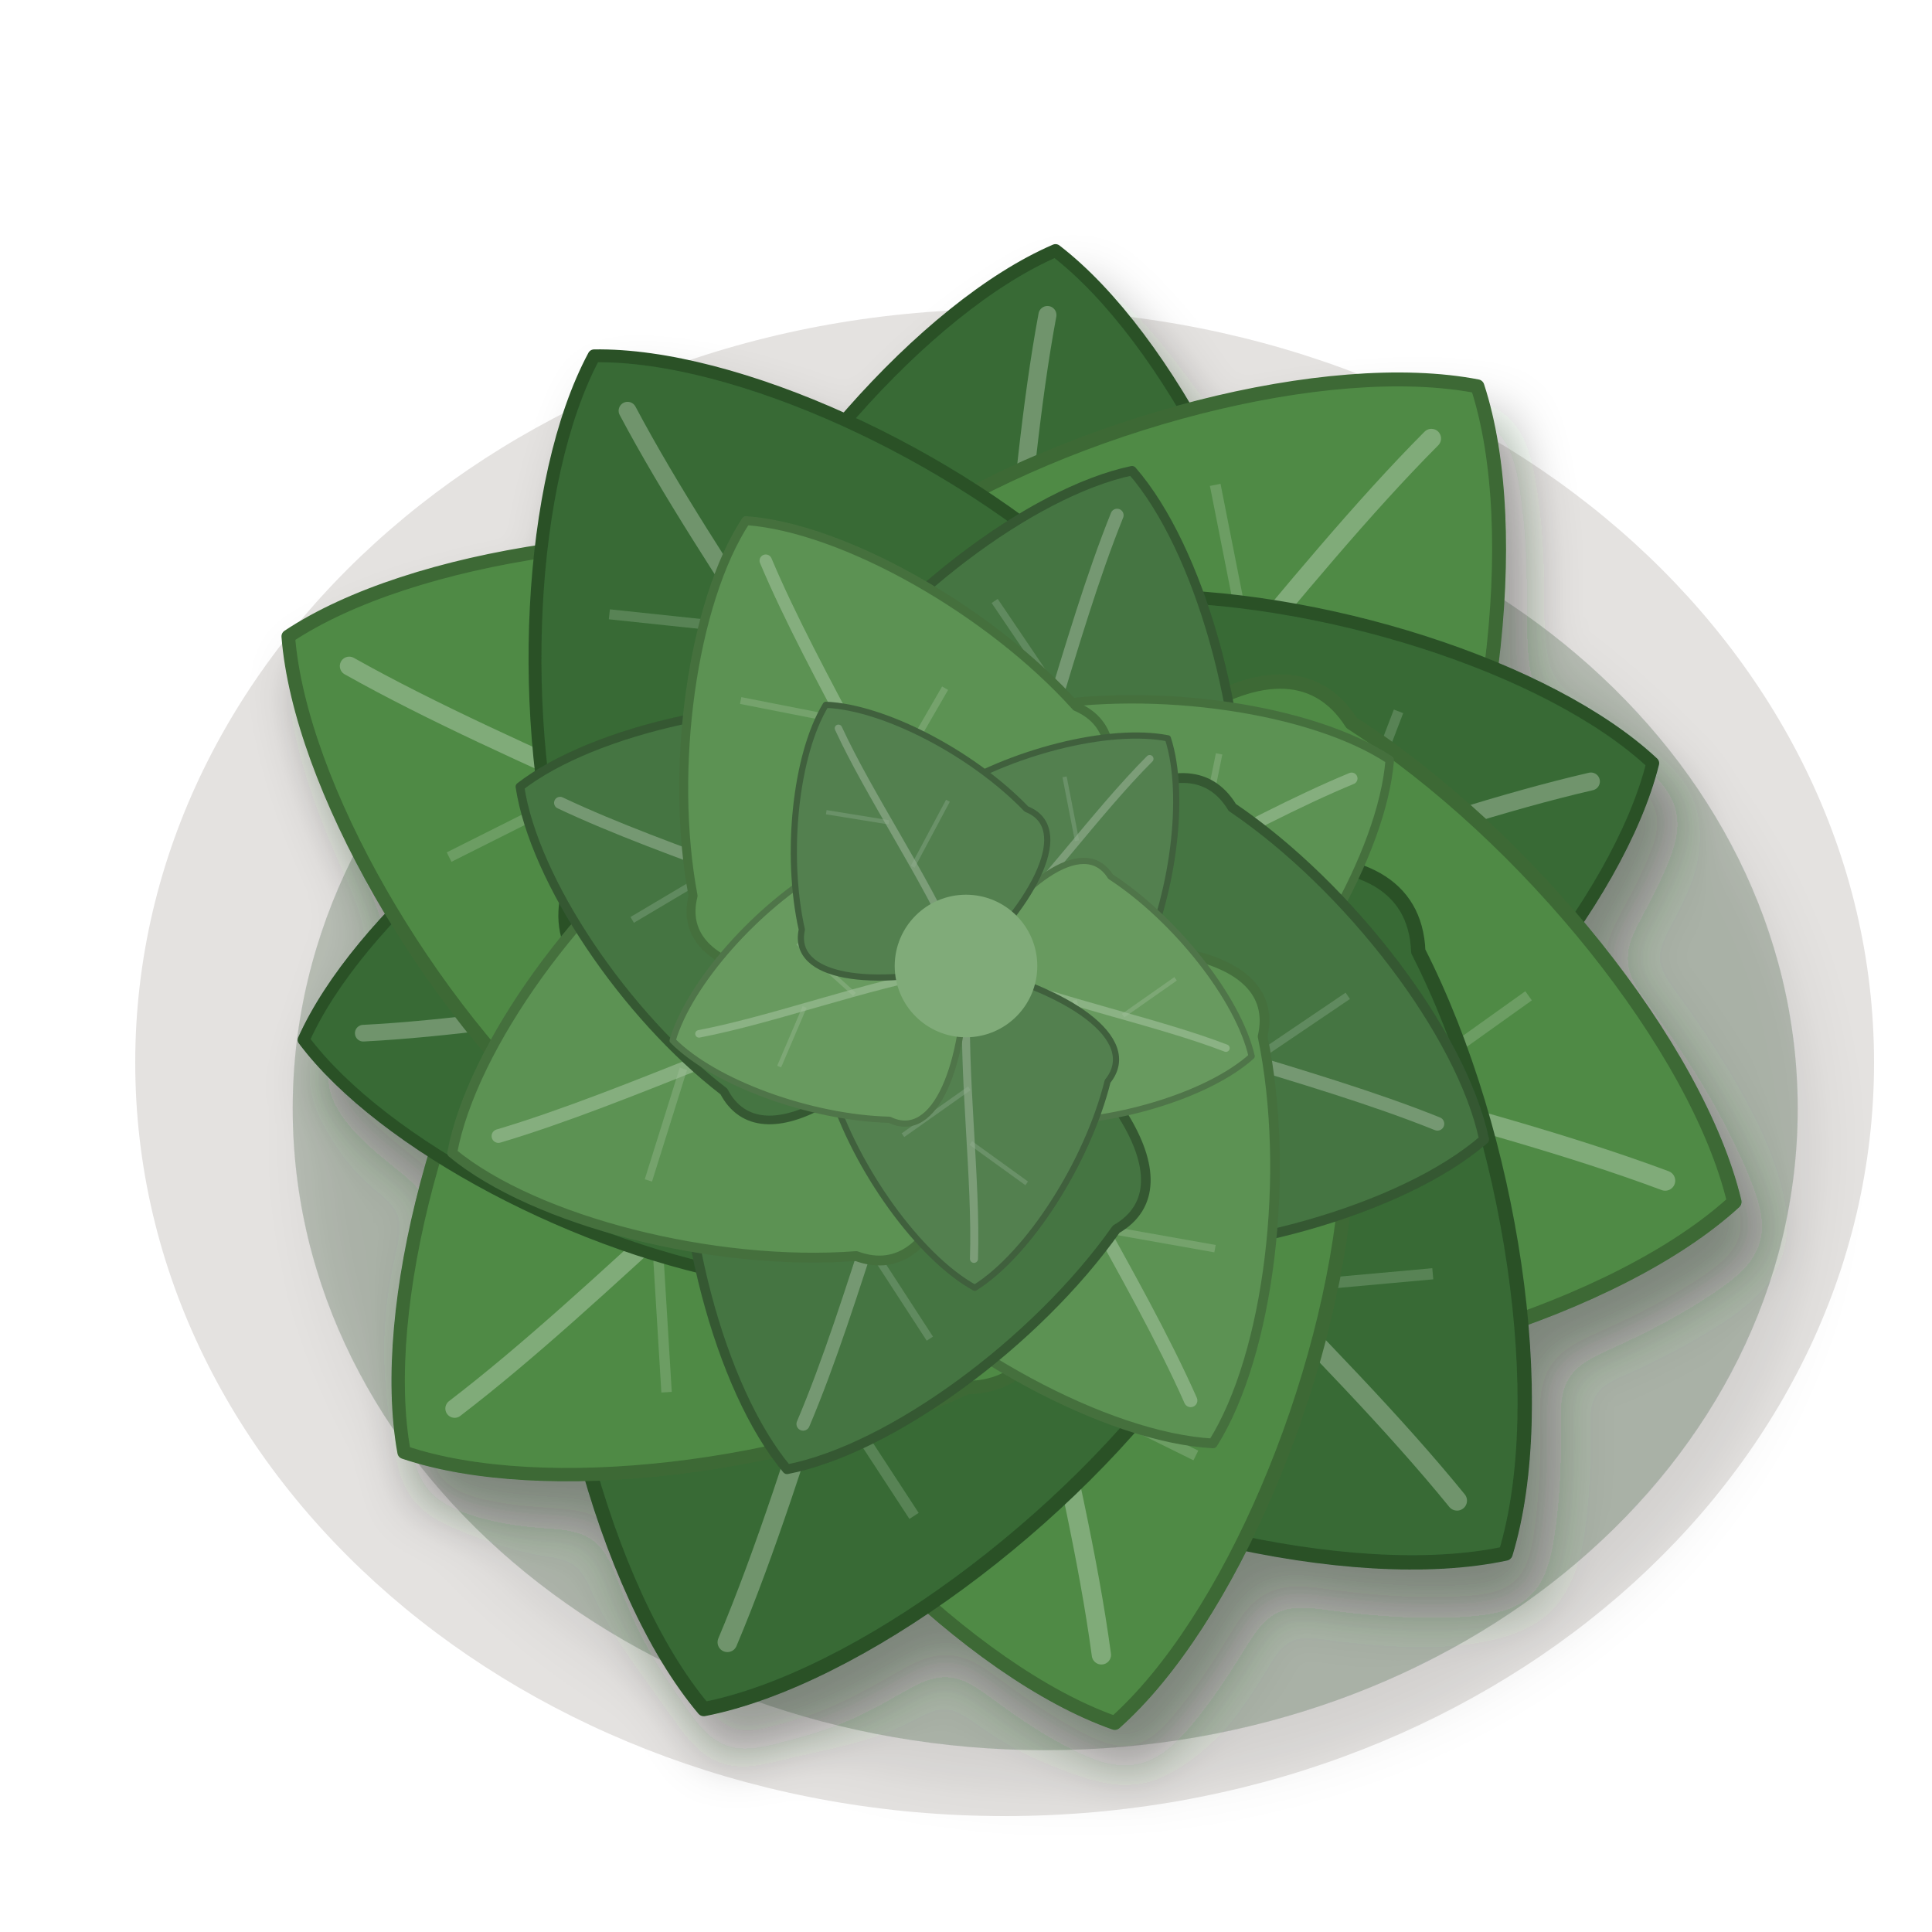
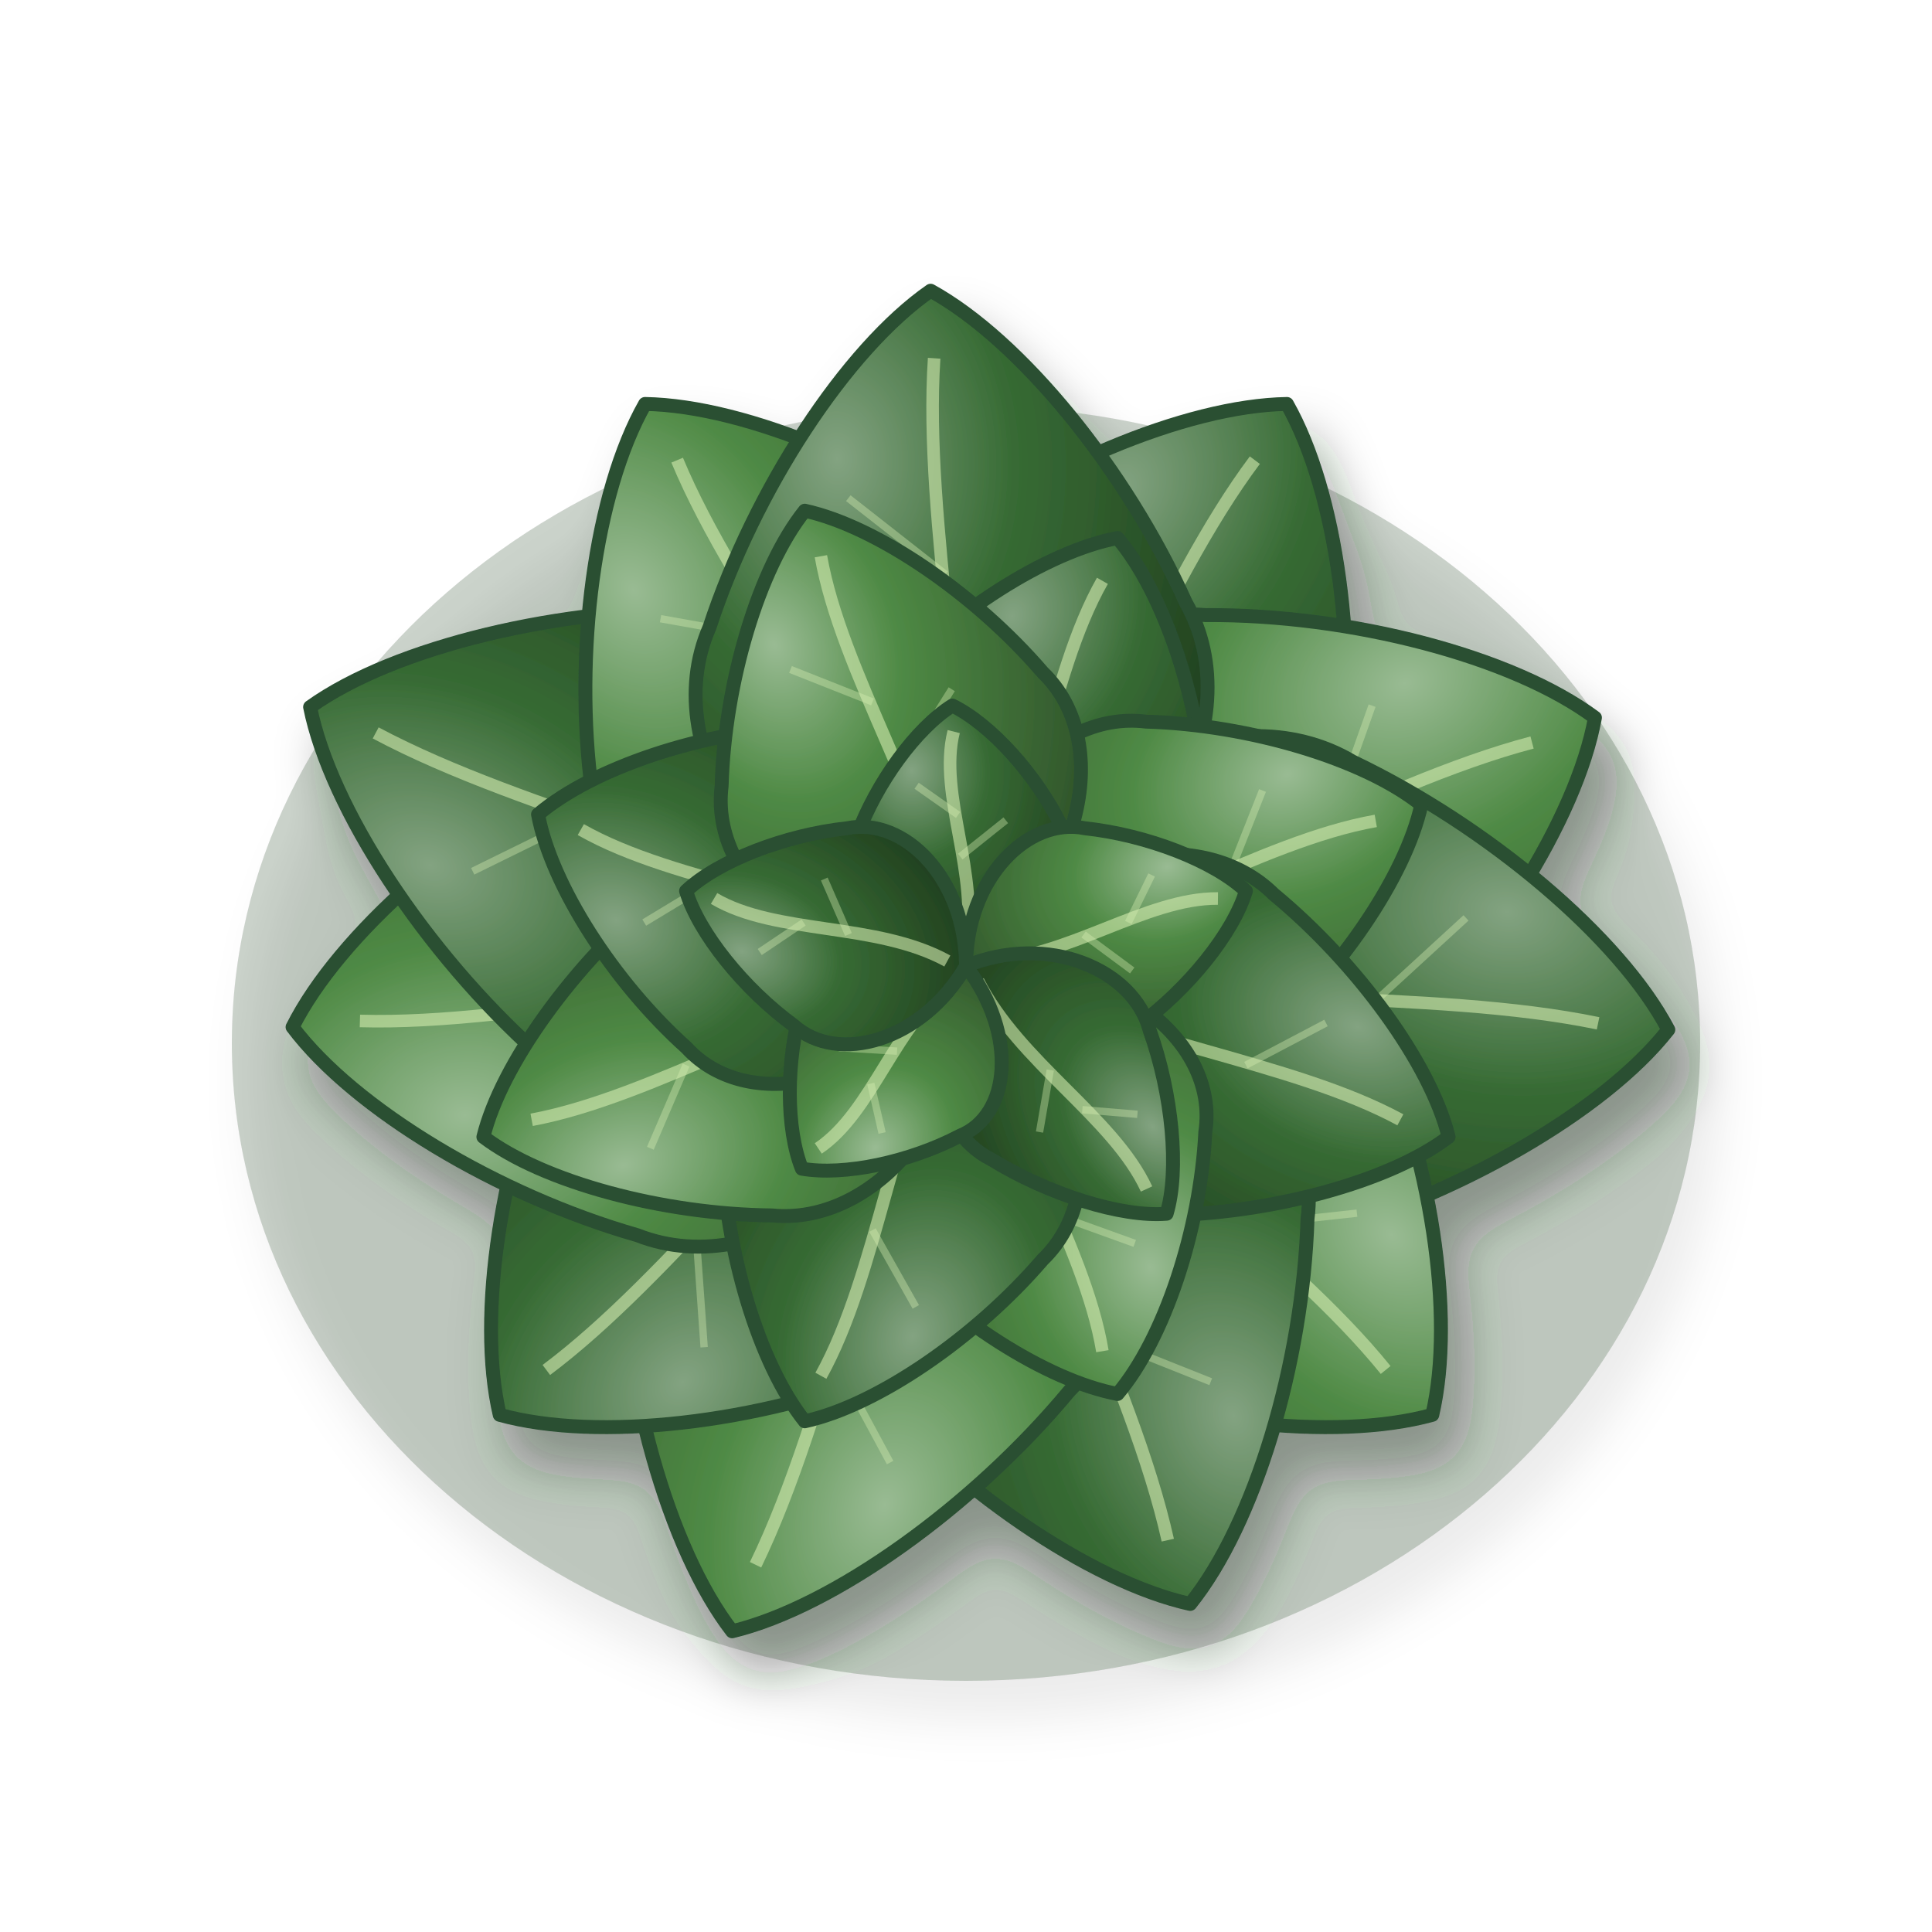
<svg xmlns="http://www.w3.org/2000/svg" viewBox="-50 -50 100 100" width="100" height="100" role="img" aria-label="Loboda">
-   <defs data-botanical-realism="v2">
-     <filter id="botanicalDepth" x="-28%" y="-28%" width="168%" height="176%" color-interpolation-filters="sRGB">
-       <feGaussianBlur in="SourceAlpha" stdDeviation="1.15" result="softAlpha" />
-       <feSpecularLighting in="softAlpha" surfaceScale="3.2" specularConstant="0.32" specularExponent="18" lighting-color="#fffbe8" result="specular">
-         <feDistantLight azimuth="225" elevation="58" />
-       </feSpecularLighting>
-       <feComposite in="specular" in2="SourceAlpha" operator="in" result="specularClipped" />
-       <feBlend in="SourceGraphic" in2="specularClipped" mode="screen" result="litPlant" />
-       <feDropShadow in="litPlant" dx="1.1" dy="2.1" stdDeviation="1.35" flood-color="#132315" flood-opacity="0.38" />
+   <defs>
+     <radialGradient id="leafA" cx="30%" cy="24%" r="82%">
+       <stop stop-color="#99bb93" />
+       <stop offset=".4" stop-color="#4f8a45" />
+       <stop offset="1" stop-color="#31562b" />
+     </radialGradient>
+     <radialGradient id="leafB" cx="30%" cy="24%" r="82%">
+       <stop stop-color="#83a381" />
+       <stop offset=".42" stop-color="#376b34" />
+       <stop offset="1" stop-color="#21401f" />
+     </radialGradient>
+     <radialGradient id="leafYoung">
+       <stop stop-color="#b9d0b5" />
+       <stop offset="1" stop-color="#4f8a45" />
+     </radialGradient>
+     <radialGradient id="fruitRed" cx="30%" cy="24%">
+       <stop stop-color="#ff9b83" />
+       <stop offset=".35" stop-color="#e34839" />
+       <stop offset="1" stop-color="#6d2026" />
+     </radialGradient>
+     <radialGradient id="fruitGreen" cx="30%" cy="24%">
+       <stop stop-color="#b6dc79" />
+       <stop offset=".4" stop-color="#5e9849" />
+       <stop offset="1" stop-color="#264a30" />
+     </radialGradient>
+     <radialGradient id="fruitOrange">
+       <stop stop-color="#ffd376" />
+       <stop offset=".42" stop-color="#e78934" />
+       <stop offset="1" stop-color="#7a321f" />
+     </radialGradient>
+     <radialGradient id="fruitPurple">
+       <stop stop-color="#c498ca" />
+       <stop offset=".42" stop-color="#70467e" />
+       <stop offset="1" stop-color="#2a193d" />
+     </radialGradient>
+     <radialGradient id="headGreen">
+       <stop stop-color="#a3c77c" />
+       <stop offset="1" stop-color="#456d43" />
+     </radialGradient>
+     <radialGradient id="headCream">
+       <stop stop-color="#fffcec" />
+       <stop offset="1" stop-color="#b8aa7b" />
+     </radialGradient>
+     <filter id="depth" x="-24%" y="-24%" width="160%" height="170%">
+       <feDropShadow dx="1" dy="2" stdDeviation="1.25" flood-color="#132315" flood-opacity=".38" />
    </filter>
  </defs>
-   <ellipse cx="2" cy="5" rx="45" ry="39" fill="#2f1d10" opacity=".13" />
-   <g class="plant-glyph plant-glyph--rosetta" style="isolation:isolate;filter:url(#botanicalDepth)">
-     <ellipse cx="4.1" cy="7.38" rx="38.95" ry="33.21" fill="#112718" opacity="0.2" />
-     <g transform="rotate(7.131157)">
-       <path d="M0 0 C11.568 -2.985 20.151 -8.975 16.046 -13.807       C13.434 -23.136 6.344 -33.585 0 -37.317       C-6.344 -33.585 -13.434 -23.136 -16.046 -13.807       C-20.151 -8.975 -11.568 -2.985 0 0Z" fill="#376b34" stroke="#2a5128" stroke-width="0.672" stroke-linejoin="round" />
-       <path d="M0 -1 C0.746 -12.688 -0.56 -24.629 0 -33.958" fill="none" stroke="#97b295" stroke-width="0.933" stroke-linecap="round" opacity=".58" />
-       <path d="M0 -14.18 L7.837 -19.405 M0 -20.524 L-6.344 -25.375" fill="none" stroke="#97b295" stroke-width="0.522" opacity=".34" />
+   <g filter="url(#depth)" style="isolation:isolate">
+     <ellipse cy="4" rx="38" ry="33" fill="#122415" opacity=".2" />
+     <g transform="rotate(29.72727)">
+       <path d="M0 0 C10.234 -2.68 15.502 -11.39 12.341 -17.42 C9.632 -24.12 4.515 -30.82 0 -33.5 C-4.515 -30.82 -9.632 -24.12 -12.341 -17.42 C-15.502 -11.39 -10.234 -2.68 0 0Z" fill="url(#leafB)" stroke="#294f31" stroke-width=".72" stroke-linejoin="round" />
+       <path d="M0 -1 C1 -11.39 -1 -22.11 0 -30.15" fill="none" stroke="#d8efb2" stroke-width=".65" opacity=".58" />
+       <path d="M0 -14.07 L5.719 -18.425 M0 -19.43 L-4.816 -23.45" stroke="#d8efb2" stroke-width=".38" opacity=".38" />
    </g>
-     <g transform="rotate(41.42047)">
-       <path d="M0 0 C12.404 -3.201 21.607 -9.623 17.205 -14.804       C14.404 -24.808 6.802 -36.011 0 -40.012       C-6.802 -36.011 -14.404 -24.808 -17.205 -14.804       C-21.607 -9.623 -12.404 -3.201 0 0Z" fill="#4f8a45" stroke="#3c6934" stroke-width="0.72" stroke-linejoin="round" />
-       <path d="M0 -1 C0.8 -13.604 -0.6 -26.408 0 -36.411" fill="none" stroke="#a3c29e" stroke-width="1" stroke-linecap="round" opacity=".58" />
-       <path d="M0 -15.205 L8.403 -20.806 M0 -22.007 L-6.802 -27.208" fill="none" stroke="#a3c29e" stroke-width="0.56" opacity=".34" />
+     <g transform="rotate(68.45455)">
+       <path d="M0 0 C10.234 -2.8 15.502 -11.9 12.341 -18.2 C9.632 -25.2 4.515 -32.2 0 -35 C-4.515 -32.2 -9.632 -25.2 -12.341 -18.2 C-15.502 -11.9 -10.234 -2.8 0 0Z" fill="url(#leafA)" stroke="#294f31" stroke-width=".72" stroke-linejoin="round" />
+       <path d="M0 -1 C1 -11.9 -1 -23.1 0 -31.5" fill="none" stroke="#d8efb2" stroke-width=".65" opacity=".58" />
+       <path d="M0 -14.7 L5.719 -19.25 M0 -20.3 L-4.816 -24.5" stroke="#d8efb2" stroke-width=".38" opacity=".38" />
    </g>
-     <g transform="rotate(73.54881)">
-       <path d="M0 0 C11.49 -2.965 20.014 -8.914 15.937 -13.713       C13.343 -22.979 6.301 -33.357 0 -37.063       C-6.301 -33.357 -13.343 -22.979 -15.937 -13.713       C-20.014 -8.914 -11.49 -2.965 0 0Z" fill="#376b34" stroke="#2a5128" stroke-width="0.667" stroke-linejoin="round" />
-       <path d="M0 -1 C0.741 -12.601 -0.556 -24.462 0 -33.727" fill="none" stroke="#97b295" stroke-width="0.927" stroke-linecap="round" opacity=".58" />
-       <path d="M0 -14.084 L7.783 -19.273 M0 -20.385 L-6.301 -25.203" fill="none" stroke="#97b295" stroke-width="0.519" opacity=".34" />
+     <g transform="rotate(95.18182)">
+       <path d="M0 0 C10.234 -2.92 15.502 -12.41 12.341 -18.98 C9.632 -26.28 4.515 -33.58 0 -36.5 C-4.515 -33.58 -9.632 -26.28 -12.341 -18.98 C-15.502 -12.41 -10.234 -2.92 0 0Z" fill="url(#leafB)" stroke="#294f31" stroke-width=".72" stroke-linejoin="round" />
+       <path d="M0 -1 C1 -12.41 -1 -24.09 0 -32.85" fill="none" stroke="#d8efb2" stroke-width=".65" opacity=".58" />
+       <path d="M0 -15.33 L5.719 -20.075 M0 -21.17 L-4.816 -25.55" stroke="#d8efb2" stroke-width=".38" opacity=".38" />
    </g>
-     <g transform="rotate(107.0675)">
-       <path d="M0 0 C12.896 -3.328 22.465 -10.005 17.889 -15.392       C14.976 -25.793 7.072 -37.441 0 -41.601       C-7.072 -37.441 -14.976 -25.793 -17.889 -15.392       C-22.465 -10.005 -12.896 -3.328 0 0Z" fill="#4f8a45" stroke="#3c6934" stroke-width="0.749" stroke-linejoin="round" />
-       <path d="M0 -1 C0.832 -14.144 -0.624 -27.457 0 -37.857" fill="none" stroke="#a3c29e" stroke-width="1.04" stroke-linecap="round" opacity=".58" />
-       <path d="M0 -15.808 L8.736 -21.633 M0 -22.881 L-7.072 -28.289" fill="none" stroke="#a3c29e" stroke-width="0.582" opacity=".34" />
+     <g transform="rotate(133.9091)">
+       <path d="M0 0 C10.234 -2.68 15.502 -11.39 12.341 -17.42 C9.632 -24.12 4.515 -30.82 0 -33.5 C-4.515 -30.82 -9.632 -24.12 -12.341 -17.42 C-15.502 -11.39 -10.234 -2.68 0 0Z" fill="url(#leafA)" stroke="#294f31" stroke-width=".72" stroke-linejoin="round" />
+       <path d="M0 -1 C1 -11.39 -1 -22.11 0 -30.15" fill="none" stroke="#d8efb2" stroke-width=".65" opacity=".58" />
+       <path d="M0 -14.07 L5.719 -18.425 M0 -19.43 L-4.816 -23.45" stroke="#d8efb2" stroke-width=".38" opacity=".38" />
    </g>
-     <g transform="rotate(137.4345)">
-       <path d="M0 0 C12.799 -3.303 22.296 -9.93 17.754 -15.277       C14.864 -25.599 7.019 -37.16 0 -41.289       C-7.019 -37.16 -14.864 -25.599 -17.754 -15.277       C-22.296 -9.93 -12.799 -3.303 0 0Z" fill="#376b34" stroke="#2a5128" stroke-width="0.743" stroke-linejoin="round" />
-       <path d="M0 -1 C0.826 -14.038 -0.619 -27.251 0 -37.573" fill="none" stroke="#97b295" stroke-width="1.032" stroke-linecap="round" opacity=".58" />
-       <path d="M0 -15.69 L8.671 -21.47 M0 -22.709 L-7.019 -28.076" fill="none" stroke="#97b295" stroke-width="0.578" opacity=".34" />
+     <g transform="rotate(160.6364)">
+       <path d="M0 0 C10.234 -2.8 15.502 -11.9 12.341 -18.2 C9.632 -25.2 4.515 -32.2 0 -35 C-4.515 -32.2 -9.632 -25.2 -12.341 -18.2 C-15.502 -11.9 -10.234 -2.8 0 0Z" fill="url(#leafB)" stroke="#294f31" stroke-width=".72" stroke-linejoin="round" />
+       <path d="M0 -1 C1 -11.9 -1 -23.1 0 -31.5" fill="none" stroke="#d8efb2" stroke-width=".65" opacity=".58" />
+       <path d="M0 -14.7 L5.719 -19.25 M0 -20.3 L-4.816 -24.5" stroke="#d8efb2" stroke-width=".38" opacity=".38" />
    </g>
-     <g transform="rotate(168.8801)">
-       <path d="M0 0 C12.379 -3.195 21.563 -9.604 17.171 -14.775       C14.375 -24.758 6.788 -35.939 0 -39.932       C-6.788 -35.939 -14.375 -24.758 -17.171 -14.775       C-21.563 -9.604 -12.379 -3.195 0 0Z" fill="#4f8a45" stroke="#3c6934" stroke-width="0.719" stroke-linejoin="round" />
-       <path d="M0 -1 C0.799 -13.577 -0.599 -26.355 0 -36.338" fill="none" stroke="#a3c29e" stroke-width="0.998" stroke-linecap="round" opacity=".58" />
-       <path d="M0 -15.174 L8.386 -20.765 M0 -21.962 L-6.788 -27.154" fill="none" stroke="#a3c29e" stroke-width="0.559" opacity=".34" />
+     <g transform="rotate(199.3636)">
+       <path d="M0 0 C10.234 -2.92 15.502 -12.41 12.341 -18.98 C9.632 -26.28 4.515 -33.58 0 -36.5 C-4.515 -33.58 -9.632 -26.28 -12.341 -18.98 C-15.502 -12.41 -10.234 -2.92 0 0Z" fill="url(#leafA)" stroke="#294f31" stroke-width=".72" stroke-linejoin="round" />
+       <path d="M0 -1 C1 -12.41 -1 -24.09 0 -32.85" fill="none" stroke="#d8efb2" stroke-width=".65" opacity=".58" />
+       <path d="M0 -15.33 L5.719 -20.075 M0 -21.17 L-4.816 -25.55" stroke="#d8efb2" stroke-width=".38" opacity=".38" />
    </g>
-     <g transform="rotate(199.4341)">
-       <path d="M0 0 C12.644 -3.263 22.025 -9.809 17.539 -15.092       C14.684 -25.289 6.934 -36.709 0 -40.788       C-6.934 -36.709 -14.684 -25.289 -17.539 -15.092       C-22.025 -9.809 -12.644 -3.263 0 0Z" fill="#376b34" stroke="#2a5128" stroke-width="0.734" stroke-linejoin="round" />
-       <path d="M0 -1 C0.816 -13.868 -0.612 -26.92 0 -37.117" fill="none" stroke="#97b295" stroke-width="1.02" stroke-linecap="round" opacity=".58" />
-       <path d="M0 -15.499 L8.565 -21.21 M0 -22.433 L-6.934 -27.736" fill="none" stroke="#97b295" stroke-width="0.571" opacity=".34" />
+     <g transform="rotate(226.0909)">
+       <path d="M0 0 C10.234 -2.68 15.502 -11.39 12.341 -17.42 C9.632 -24.12 4.515 -30.82 0 -33.5 C-4.515 -30.82 -9.632 -24.12 -12.341 -17.42 C-15.502 -11.39 -10.234 -2.68 0 0Z" fill="url(#leafB)" stroke="#294f31" stroke-width=".72" stroke-linejoin="round" />
+       <path d="M0 -1 C1 -11.39 -1 -22.11 0 -30.15" fill="none" stroke="#d8efb2" stroke-width=".65" opacity=".58" />
+       <path d="M0 -14.07 L5.719 -18.425 M0 -19.43 L-4.816 -23.45" stroke="#d8efb2" stroke-width=".38" opacity=".38" />
    </g>
-     <g transform="rotate(229.1272)">
-       <path d="M0 0 C11.924 -3.077 20.771 -9.251 16.54 -14.232       C13.847 -23.848 6.539 -34.618 0 -38.465       C-6.539 -34.618 -13.847 -23.848 -16.54 -14.232       C-20.771 -9.251 -11.924 -3.077 0 0Z" fill="#4f8a45" stroke="#3c6934" stroke-width="0.692" stroke-linejoin="round" />
-       <path d="M0 -1 C0.769 -13.078 -0.577 -25.387 0 -35.003" fill="none" stroke="#a3c29e" stroke-width="0.962" stroke-linecap="round" opacity=".58" />
-       <path d="M0 -14.617 L8.078 -20.002 M0 -21.156 L-6.539 -26.156" fill="none" stroke="#a3c29e" stroke-width="0.539" opacity=".34" />
+     <g transform="rotate(264.8182)">
+       <path d="M0 0 C10.234 -2.8 15.502 -11.9 12.341 -18.2 C9.632 -25.2 4.515 -32.2 0 -35 C-4.515 -32.2 -9.632 -25.2 -12.341 -18.2 C-15.502 -11.9 -10.234 -2.8 0 0Z" fill="url(#leafA)" stroke="#294f31" stroke-width=".72" stroke-linejoin="round" />
+       <path d="M0 -1 C1 -11.9 -1 -23.1 0 -31.5" fill="none" stroke="#d8efb2" stroke-width=".65" opacity=".58" />
+       <path d="M0 -14.7 L5.719 -19.25 M0 -20.3 L-4.816 -24.5" stroke="#d8efb2" stroke-width=".38" opacity=".38" />
    </g>
-     <g transform="rotate(263.6395)">
-       <path d="M0 0 C10.694 -2.76 18.627 -8.296 14.833 -12.763       C12.418 -21.387 5.864 -31.046 0 -34.495       C-5.864 -31.046 -12.418 -21.387 -14.833 -12.763       C-18.627 -8.296 -10.694 -2.76 0 0Z" fill="#376b34" stroke="#2a5128" stroke-width="0.621" stroke-linejoin="round" />
-       <path d="M0 -1 C0.69 -11.728 -0.517 -22.767 0 -31.391" fill="none" stroke="#97b295" stroke-width="0.862" stroke-linecap="round" opacity=".58" />
-       <path d="M0 -13.108 L7.244 -17.938 M0 -18.972 L-5.864 -23.457" fill="none" stroke="#97b295" stroke-width="0.483" opacity=".34" />
+     <g transform="rotate(291.5455)">
+       <path d="M0 0 C10.234 -2.92 15.502 -12.41 12.341 -18.98 C9.632 -26.28 4.515 -33.58 0 -36.5 C-4.515 -33.58 -9.632 -26.28 -12.341 -18.98 C-15.502 -12.41 -10.234 -2.92 0 0Z" fill="url(#leafB)" stroke="#294f31" stroke-width=".72" stroke-linejoin="round" />
+       <path d="M0 -1 C1 -12.41 -1 -24.09 0 -32.85" fill="none" stroke="#d8efb2" stroke-width=".65" opacity=".58" />
+       <path d="M0 -15.33 L5.719 -20.075 M0 -21.17 L-4.816 -25.55" stroke="#d8efb2" stroke-width=".38" opacity=".38" />
    </g>
-     <g transform="rotate(295.9334)">
-       <path d="M0 0 C12.093 -3.121 21.065 -9.382 16.774 -14.433       C14.043 -24.185 6.631 -35.108 0 -39.008       C-6.631 -35.108 -14.043 -24.185 -16.774 -14.433       C-21.065 -9.382 -12.093 -3.121 0 0Z" fill="#4f8a45" stroke="#3c6934" stroke-width="0.702" stroke-linejoin="round" />
-       <path d="M0 -1 C0.78 -13.263 -0.585 -25.746 0 -35.498" fill="none" stroke="#a3c29e" stroke-width="0.975" stroke-linecap="round" opacity=".58" />
-       <path d="M0 -14.823 L8.192 -20.284 M0 -21.455 L-6.631 -26.526" fill="none" stroke="#a3c29e" stroke-width="0.546" opacity=".34" />
+     <g transform="rotate(330.2727)">
+       <path d="M0 0 C10.234 -2.68 15.502 -11.39 12.341 -17.42 C9.632 -24.12 4.515 -30.82 0 -33.5 C-4.515 -30.82 -9.632 -24.12 -12.341 -17.42 C-15.502 -11.39 -10.234 -2.68 0 0Z" fill="url(#leafA)" stroke="#294f31" stroke-width=".72" stroke-linejoin="round" />
+       <path d="M0 -1 C1 -11.39 -1 -22.11 0 -30.15" fill="none" stroke="#d8efb2" stroke-width=".65" opacity=".58" />
+       <path d="M0 -14.07 L5.719 -18.425 M0 -19.43 L-4.816 -23.45" stroke="#d8efb2" stroke-width=".38" opacity=".38" />
    </g>
-     <g transform="rotate(328.6369)">
-       <path d="M0 0 C11.466 -2.959 19.973 -8.895 15.904 -13.685       C13.315 -22.931 6.288 -33.288 0 -36.986       C-6.288 -33.288 -13.315 -22.931 -15.904 -13.685       C-19.973 -8.895 -11.466 -2.959 0 0Z" fill="#376b34" stroke="#2a5128" stroke-width="0.666" stroke-linejoin="round" />
-       <path d="M0 -1 C0.74 -12.575 -0.555 -24.411 0 -33.657" fill="none" stroke="#97b295" stroke-width="0.925" stroke-linecap="round" opacity=".58" />
-       <path d="M0 -14.055 L7.767 -19.233 M0 -20.342 L-6.288 -25.151" fill="none" stroke="#97b295" stroke-width="0.518" opacity=".34" />
+     <g transform="rotate(357)">
+       <path d="M0 0 C10.234 -2.8 15.502 -11.9 12.341 -18.2 C9.632 -25.2 4.515 -32.2 0 -35 C-4.515 -32.2 -9.632 -25.2 -12.341 -18.2 C-15.502 -11.9 -10.234 -2.8 0 0Z" fill="url(#leafB)" stroke="#294f31" stroke-width=".72" stroke-linejoin="round" />
+       <path d="M0 -1 C1 -11.9 -1 -23.1 0 -31.5" fill="none" stroke="#d8efb2" stroke-width=".65" opacity=".58" />
+       <path d="M0 -14.7 L5.719 -19.25 M0 -20.3 L-4.816 -24.5" stroke="#d8efb2" stroke-width=".38" opacity=".38" />
    </g>
-     <g transform="rotate(18.52928)">
-       <path d="M0 0 C8.382 -2.163 14.601 -6.503 11.627 -10.005       C9.734 -16.764 4.597 -24.335 0 -27.039       C-4.597 -24.335 -9.734 -16.764 -11.627 -10.005       C-14.601 -6.503 -8.382 -2.163 0 0Z" fill="#457542" stroke="#345932" stroke-width="0.487" stroke-linejoin="round" />
-       <path d="M0 -1 C0.541 -9.193 -0.406 -17.846 0 -24.606" fill="none" stroke="#97b295" stroke-width="0.676" stroke-linecap="round" opacity=".58" />
-       <path d="M0 -10.275 L5.678 -14.06 M0 -14.872 L-4.597 -18.387" fill="none" stroke="#97b295" stroke-width="0.379" opacity=".34" />
+     <g transform="rotate(19.5)">
+       <path d="M0 0 C7.31 -1.88 11.072 -7.99 8.815 -12.22 C6.88 -16.92 3.225 -21.62 0 -23.5 C-3.225 -21.62 -6.88 -16.92 -8.815 -12.22 C-11.072 -7.99 -7.31 -1.88 0 0Z" fill="url(#leafB)" stroke="#294f31" stroke-width=".72" stroke-linejoin="round" />
+       <path d="M0 -1 C1 -7.99 -1 -15.51 0 -21.15" fill="none" stroke="#d8efb2" stroke-width=".65" opacity=".58" />
+       <path d="M0 -9.87 L4.085 -12.925 M0 -13.63 L-3.44 -16.45" stroke="#d8efb2" stroke-width=".38" opacity=".38" />
    </g>
-     <g transform="rotate(64.06445)">
-       <path d="M0 0 C7.561 -1.951 13.17 -5.866 10.488 -9.024       C8.78 -15.122 4.146 -21.951 0 -24.39       C-4.146 -21.951 -8.78 -15.122 -10.488 -9.024       C-13.17 -5.866 -7.561 -1.951 0 0Z" fill="#5b9252" stroke="#456f3e" stroke-width="0.439" stroke-linejoin="round" />
-       <path d="M0 -1 C0.488 -8.292 -0.366 -16.097 0 -22.195" fill="none" stroke="#a3c29e" stroke-width="0.61" stroke-linecap="round" opacity=".58" />
-       <path d="M0 -9.268 L5.122 -12.683 M0 -13.414 L-4.146 -16.585" fill="none" stroke="#a3c29e" stroke-width="0.341" opacity=".34" />
+     <g transform="rotate(70.5)">
+       <path d="M0 0 C7.31 -2 11.072 -8.5 8.815 -13 C6.88 -18 3.225 -23 0 -25 C-3.225 -23 -6.88 -18 -8.815 -13 C-11.072 -8.5 -7.31 -2 0 0Z" fill="url(#leafA)" stroke="#294f31" stroke-width=".72" stroke-linejoin="round" />
+       <path d="M0 -1 C1 -8.5 -1 -16.5 0 -22.5" fill="none" stroke="#d8efb2" stroke-width=".65" opacity=".58" />
+       <path d="M0 -10.5 L4.085 -13.75 M0 -14.5 L-3.44 -17.5" stroke="#d8efb2" stroke-width=".38" opacity=".38" />
    </g>
-     <g transform="rotate(108.5061)">
-       <path d="M0 0 C8.766 -2.262 15.27 -6.801 12.159 -10.463       C10.18 -17.532 4.807 -25.45 0 -28.277       C-4.807 -25.45 -10.18 -17.532 -12.159 -10.463       C-15.27 -6.801 -8.766 -2.262 0 0Z" fill="#457542" stroke="#345932" stroke-width="0.509" stroke-linejoin="round" />
-       <path d="M0 -1 C0.566 -9.614 -0.424 -18.663 0 -25.732" fill="none" stroke="#97b295" stroke-width="0.707" stroke-linecap="round" opacity=".58" />
-       <path d="M0 -10.745 L5.938 -14.704 M0 -15.553 L-4.807 -19.229" fill="none" stroke="#97b295" stroke-width="0.396" opacity=".34" />
+     <g transform="rotate(109.5)">
+       <path d="M0 0 C7.31 -2.12 11.072 -9.01 8.815 -13.78 C6.88 -19.08 3.225 -24.38 0 -26.5 C-3.225 -24.38 -6.88 -19.08 -8.815 -13.78 C-11.072 -9.01 -7.31 -2.12 0 0Z" fill="url(#leafB)" stroke="#294f31" stroke-width=".72" stroke-linejoin="round" />
+       <path d="M0 -1 C1 -9.01 -1 -17.49 0 -23.85" fill="none" stroke="#d8efb2" stroke-width=".65" opacity=".58" />
+       <path d="M0 -11.13 L4.085 -14.575 M0 -15.37 L-3.44 -18.55" stroke="#d8efb2" stroke-width=".38" opacity=".38" />
    </g>
-     <g transform="rotate(152.6551)">
-       <path d="M0 0 C8.624 -2.226 15.022 -6.691 11.962 -10.293       C10.015 -17.248 4.729 -25.037 0 -27.819       C-4.729 -25.037 -10.015 -17.248 -11.962 -10.293       C-15.022 -6.691 -8.624 -2.226 0 0Z" fill="#5b9252" stroke="#456f3e" stroke-width="0.501" stroke-linejoin="round" />
-       <path d="M0 -1 C0.556 -9.459 -0.417 -18.361 0 -25.316" fill="none" stroke="#a3c29e" stroke-width="0.695" stroke-linecap="round" opacity=".58" />
-       <path d="M0 -10.571 L5.842 -14.466 M0 -15.301 L-4.729 -18.917" fill="none" stroke="#a3c29e" stroke-width="0.389" opacity=".34" />
+     <g transform="rotate(160.5)">
+       <path d="M0 0 C7.31 -1.88 11.072 -7.99 8.815 -12.22 C6.88 -16.92 3.225 -21.62 0 -23.5 C-3.225 -21.62 -6.88 -16.92 -8.815 -12.22 C-11.072 -7.99 -7.31 -1.88 0 0Z" fill="url(#leafA)" stroke="#294f31" stroke-width=".72" stroke-linejoin="round" />
+       <path d="M0 -1 C1 -7.99 -1 -15.51 0 -21.15" fill="none" stroke="#d8efb2" stroke-width=".65" opacity=".58" />
+       <path d="M0 -9.87 L4.085 -12.925 M0 -13.63 L-3.44 -16.45" stroke="#d8efb2" stroke-width=".38" opacity=".38" />
    </g>
-     <g transform="rotate(199.5766)">
-       <path d="M0 0 C8.571 -2.212 14.93 -6.649 11.889 -10.23       C9.953 -17.142 4.7 -24.883 0 -27.648       C-4.7 -24.883 -9.953 -17.142 -11.889 -10.23       C-14.93 -6.649 -8.571 -2.212 0 0Z" fill="#457542" stroke="#345932" stroke-width="0.498" stroke-linejoin="round" />
-       <path d="M0 -1 C0.553 -9.4 -0.415 -18.248 0 -25.16" fill="none" stroke="#97b295" stroke-width="0.691" stroke-linecap="round" opacity=".58" />
-       <path d="M0 -10.506 L5.806 -14.377 M0 -15.206 L-4.7 -18.801" fill="none" stroke="#97b295" stroke-width="0.387" opacity=".34" />
+     <g transform="rotate(199.5)">
+       <path d="M0 0 C7.31 -2 11.072 -8.5 8.815 -13 C6.88 -18 3.225 -23 0 -25 C-3.225 -23 -6.88 -18 -8.815 -13 C-11.072 -8.5 -7.31 -2 0 0Z" fill="url(#leafB)" stroke="#294f31" stroke-width=".72" stroke-linejoin="round" />
+       <path d="M0 -1 C1 -8.5 -1 -16.5 0 -22.5" fill="none" stroke="#d8efb2" stroke-width=".65" opacity=".58" />
+       <path d="M0 -10.5 L4.085 -13.75 M0 -14.5 L-3.44 -17.5" stroke="#d8efb2" stroke-width=".38" opacity=".38" />
    </g>
-     <g transform="rotate(250.0127)">
-       <path d="M0 0 C8.773 -2.264 15.282 -6.806 12.169 -10.471       C10.188 -17.546 4.811 -25.47 0 -28.3       C-4.811 -25.47 -10.188 -17.546 -12.169 -10.471       C-15.282 -6.806 -8.773 -2.264 0 0Z" fill="#5b9252" stroke="#456f3e" stroke-width="0.509" stroke-linejoin="round" />
-       <path d="M0 -1 C0.566 -9.622 -0.424 -18.678 0 -25.753" fill="none" stroke="#a3c29e" stroke-width="0.707" stroke-linecap="round" opacity=".58" />
-       <path d="M0 -10.754 L5.943 -14.716 M0 -15.565 L-4.811 -19.244" fill="none" stroke="#a3c29e" stroke-width="0.396" opacity=".34" />
+     <g transform="rotate(250.5)">
+       <path d="M0 0 C7.31 -2.12 11.072 -9.01 8.815 -13.78 C6.88 -19.08 3.225 -24.38 0 -26.5 C-3.225 -24.38 -6.88 -19.08 -8.815 -13.78 C-11.072 -9.01 -7.31 -2.12 0 0Z" fill="url(#leafA)" stroke="#294f31" stroke-width=".72" stroke-linejoin="round" />
+       <path d="M0 -1 C1 -9.01 -1 -17.49 0 -23.85" fill="none" stroke="#d8efb2" stroke-width=".65" opacity=".58" />
+       <path d="M0 -11.13 L4.085 -14.575 M0 -15.37 L-3.44 -18.55" stroke="#d8efb2" stroke-width=".38" opacity=".38" />
    </g>
-     <g transform="rotate(291.8993)">
-       <path d="M0 0 C7.714 -1.991 13.437 -5.985 10.7 -9.207       C8.958 -15.428 4.23 -22.395 0 -24.884       C-4.23 -22.395 -8.958 -15.428 -10.7 -9.207       C-13.437 -5.985 -7.714 -1.991 0 0Z" fill="#457542" stroke="#345932" stroke-width="0.448" stroke-linejoin="round" />
-       <path d="M0 -1 C0.498 -8.46 -0.373 -16.423 0 -22.644" fill="none" stroke="#97b295" stroke-width="0.622" stroke-linecap="round" opacity=".58" />
-       <path d="M0 -9.456 L5.226 -12.94 M0 -13.686 L-4.23 -16.921" fill="none" stroke="#97b295" stroke-width="0.348" opacity=".34" />
+     <g transform="rotate(289.5)">
+       <path d="M0 0 C7.31 -1.88 11.072 -7.99 8.815 -12.22 C6.88 -16.92 3.225 -21.62 0 -23.5 C-3.225 -21.62 -6.88 -16.92 -8.815 -12.22 C-11.072 -7.99 -7.31 -1.88 0 0Z" fill="url(#leafB)" stroke="#294f31" stroke-width=".72" stroke-linejoin="round" />
+       <path d="M0 -1 C1 -7.99 -1 -15.51 0 -21.15" fill="none" stroke="#d8efb2" stroke-width=".65" opacity=".58" />
+       <path d="M0 -9.87 L4.085 -12.925 M0 -13.63 L-3.44 -16.45" stroke="#d8efb2" stroke-width=".38" opacity=".38" />
    </g>
-     <g transform="rotate(333.7083)">
-       <path d="M0 0 C7.971 -2.057 13.886 -6.184 11.057 -9.514       C9.257 -15.943 4.371 -23.143 0 -25.714       C-4.371 -23.143 -9.257 -15.943 -11.057 -9.514       C-13.886 -6.184 -7.971 -2.057 0 0Z" fill="#5b9252" stroke="#456f3e" stroke-width="0.463" stroke-linejoin="round" />
-       <path d="M0 -1 C0.514 -8.743 -0.386 -16.971 0 -23.4" fill="none" stroke="#a3c29e" stroke-width="0.643" stroke-linecap="round" opacity=".58" />
-       <path d="M0 -9.771 L5.4 -13.371 M0 -14.143 L-4.371 -17.486" fill="none" stroke="#a3c29e" stroke-width="0.36" opacity=".34" />
+     <g transform="rotate(340.5)">
+       <path d="M0 0 C7.31 -2 11.072 -8.5 8.815 -13 C6.88 -18 3.225 -23 0 -25 C-3.225 -23 -6.88 -18 -8.815 -13 C-11.072 -8.5 -7.31 -2 0 0Z" fill="url(#leafA)" stroke="#294f31" stroke-width=".72" stroke-linejoin="round" />
+       <path d="M0 -1 C1 -8.5 -1 -16.5 0 -22.5" fill="none" stroke="#d8efb2" stroke-width=".65" opacity=".58" />
+       <path d="M0 -10.5 L4.085 -13.75 M0 -14.5 L-3.44 -17.5" stroke="#d8efb2" stroke-width=".38" opacity=".38" />
    </g>
-     <g transform="rotate(41.56039)">
-       <path d="M0 0 C4.882 -1.26 8.505 -3.788 6.772 -5.827       C5.67 -9.765 2.677 -14.175 0 -15.75       C-2.677 -14.175 -5.67 -9.765 -6.772 -5.827       C-8.505 -3.788 -4.882 -1.26 0 0Z" fill="#538050" stroke="#3f613d" stroke-width="0.32" stroke-linejoin="round" />
-       <path d="M0 -1 C0.315 -5.355 -0.236 -10.395 0 -14.332" fill="none" stroke="#97b295" stroke-width="0.394" stroke-linecap="round" opacity=".58" />
-       <path d="M0 -5.985 L3.307 -8.19 M0 -8.662 L-2.677 -10.71" fill="none" stroke="#97b295" stroke-width="0.22" opacity=".34" />
+     <g transform="rotate(-3)">
+       <path d="M0 0 C4.386 -1.08 6.644 -4.59 5.289 -7.02 C4.128 -9.72 1.935 -12.42 0 -13.5 C-1.935 -12.42 -4.128 -9.72 -5.289 -7.02 C-6.644 -4.59 -4.386 -1.08 0 0Z" fill="url(#leafB)" stroke="#294f31" stroke-width=".72" stroke-linejoin="round" />
+       <path d="M0 -1 C1 -4.59 -1 -8.91 0 -12.15" fill="none" stroke="#d8efb2" stroke-width=".65" opacity=".58" />
+       <path d="M0 -5.67 L2.451 -7.425 M0 -7.83 L-2.064 -9.45" stroke="#d8efb2" stroke-width=".38" opacity=".38" />
    </g>
-     <g transform="rotate(107.5356)">
-       <path d="M0 0 C4.807 -1.24 8.373 -3.729 6.668 -5.737       C5.582 -9.614 2.636 -13.956 0 -15.506       C-2.636 -13.956 -5.582 -9.614 -6.668 -5.737       C-8.373 -3.729 -4.807 -1.24 0 0Z" fill="#689a5f" stroke="#4f7548" stroke-width="0.32" stroke-linejoin="round" />
-       <path d="M0 -1 C0.31 -5.272 -0.233 -10.234 0 -14.111" fill="none" stroke="#a3c29e" stroke-width="0.388" stroke-linecap="round" opacity=".58" />
-       <path d="M0 -5.892 L3.256 -8.063 M0 -8.528 L-2.636 -10.544" fill="none" stroke="#a3c29e" stroke-width="0.22" opacity=".34" />
+     <g transform="rotate(75)">
+       <path d="M0 0 C4.386 -1.2 6.644 -5.1 5.289 -7.8 C4.128 -10.8 1.935 -13.8 0 -15 C-1.935 -13.8 -4.128 -10.8 -5.289 -7.8 C-6.644 -5.1 -4.386 -1.2 0 0Z" fill="url(#leafA)" stroke="#294f31" stroke-width=".72" stroke-linejoin="round" />
+       <path d="M0 -1 C1 -5.1 -1 -9.9 0 -13.5" fill="none" stroke="#d8efb2" stroke-width=".65" opacity=".58" />
+       <path d="M0 -6.3 L2.451 -8.25 M0 -8.7 L-2.064 -10.5" stroke="#d8efb2" stroke-width=".38" opacity=".38" />
    </g>
-     <g transform="rotate(178.4399)">
-       <path d="M0 0 C5.166 -1.333 8.999 -4.008 7.165 -6.166       C5.999 -10.332 2.833 -14.998 0 -16.664       C-2.833 -14.998 -5.999 -10.332 -7.165 -6.166       C-8.999 -4.008 -5.166 -1.333 0 0Z" fill="#538050" stroke="#3f613d" stroke-width="0.32" stroke-linejoin="round" />
-       <path d="M0 -1 C0.333 -5.666 -0.25 -10.998 0 -15.164" fill="none" stroke="#97b295" stroke-width="0.417" stroke-linecap="round" opacity=".58" />
-       <path d="M0 -6.332 L3.499 -8.665 M0 -9.165 L-2.833 -11.331" fill="none" stroke="#97b295" stroke-width="0.233" opacity=".34" />
+     <g transform="rotate(141)">
+       <path d="M0 0 C4.386 -1.32 6.644 -5.61 5.289 -8.58 C4.128 -11.88 1.935 -15.18 0 -16.5 C-1.935 -15.18 -4.128 -11.88 -5.289 -8.58 C-6.644 -5.61 -4.386 -1.32 0 0Z" fill="url(#leafB)" stroke="#294f31" stroke-width=".72" stroke-linejoin="round" />
+       <path d="M0 -1 C1 -5.61 -1 -10.89 0 -14.85" fill="none" stroke="#d8efb2" stroke-width=".65" opacity=".58" />
+       <path d="M0 -6.93 L2.451 -9.075 M0 -9.57 L-2.064 -11.55" stroke="#d8efb2" stroke-width=".38" opacity=".38" />
    </g>
-     <g transform="rotate(255.7442)">
-       <path d="M0 0 C4.858 -1.254 8.462 -3.769 6.738 -5.798       C5.641 -9.715 2.664 -14.103 0 -15.669       C-2.664 -14.103 -5.641 -9.715 -6.738 -5.798       C-8.462 -3.769 -4.858 -1.254 0 0Z" fill="#689a5f" stroke="#4f7548" stroke-width="0.32" stroke-linejoin="round" />
-       <path d="M0 -1 C0.313 -5.328 -0.235 -10.342 0 -14.259" fill="none" stroke="#a3c29e" stroke-width="0.392" stroke-linecap="round" opacity=".58" />
-       <path d="M0 -5.954 L3.291 -8.148 M0 -8.618 L-2.664 -10.655" fill="none" stroke="#a3c29e" stroke-width="0.22" opacity=".34" />
+     <g transform="rotate(219)">
+       <path d="M0 0 C4.386 -1.08 6.644 -4.59 5.289 -7.02 C4.128 -9.72 1.935 -12.42 0 -13.5 C-1.935 -12.42 -4.128 -9.72 -5.289 -7.02 C-6.644 -4.59 -4.386 -1.08 0 0Z" fill="url(#leafA)" stroke="#294f31" stroke-width=".72" stroke-linejoin="round" />
+       <path d="M0 -1 C1 -4.59 -1 -8.91 0 -12.15" fill="none" stroke="#d8efb2" stroke-width=".65" opacity=".58" />
+       <path d="M0 -5.67 L2.451 -7.425 M0 -7.83 L-2.064 -9.45" stroke="#d8efb2" stroke-width=".38" opacity=".38" />
    </g>
-     <g transform="rotate(331.7776)">
-       <path d="M0 0 C4.757 -1.227 8.286 -3.69 6.598 -5.677       C5.524 -9.513 2.608 -13.809 0 -15.344       C-2.608 -13.809 -5.524 -9.513 -6.598 -5.677       C-8.286 -3.69 -4.757 -1.227 0 0Z" fill="#538050" stroke="#3f613d" stroke-width="0.32" stroke-linejoin="round" />
-       <path d="M0 -1 C0.307 -5.217 -0.23 -10.127 0 -13.963" fill="none" stroke="#97b295" stroke-width="0.384" stroke-linecap="round" opacity=".58" />
-       <path d="M0 -5.831 L3.222 -7.979 M0 -8.439 L-2.608 -10.434" fill="none" stroke="#97b295" stroke-width="0.22" opacity=".34" />
+     <g transform="rotate(285)">
+       <path d="M0 0 C4.386 -1.2 6.644 -5.1 5.289 -7.8 C4.128 -10.8 1.935 -13.8 0 -15 C-1.935 -13.8 -4.128 -10.8 -5.289 -7.8 C-6.644 -5.1 -4.386 -1.2 0 0Z" fill="url(#leafB)" stroke="#294f31" stroke-width=".72" stroke-linejoin="round" />
+       <path d="M0 -1 C1 -5.1 -1 -9.9 0 -13.5" fill="none" stroke="#d8efb2" stroke-width=".65" opacity=".58" />
+       <path d="M0 -6.3 L2.451 -8.25 M0 -8.7 L-2.064 -10.5" stroke="#d8efb2" stroke-width=".38" opacity=".38" />
    </g>
-     <circle r="3.69" fill="#80ab79" />
  </g>
</svg>
